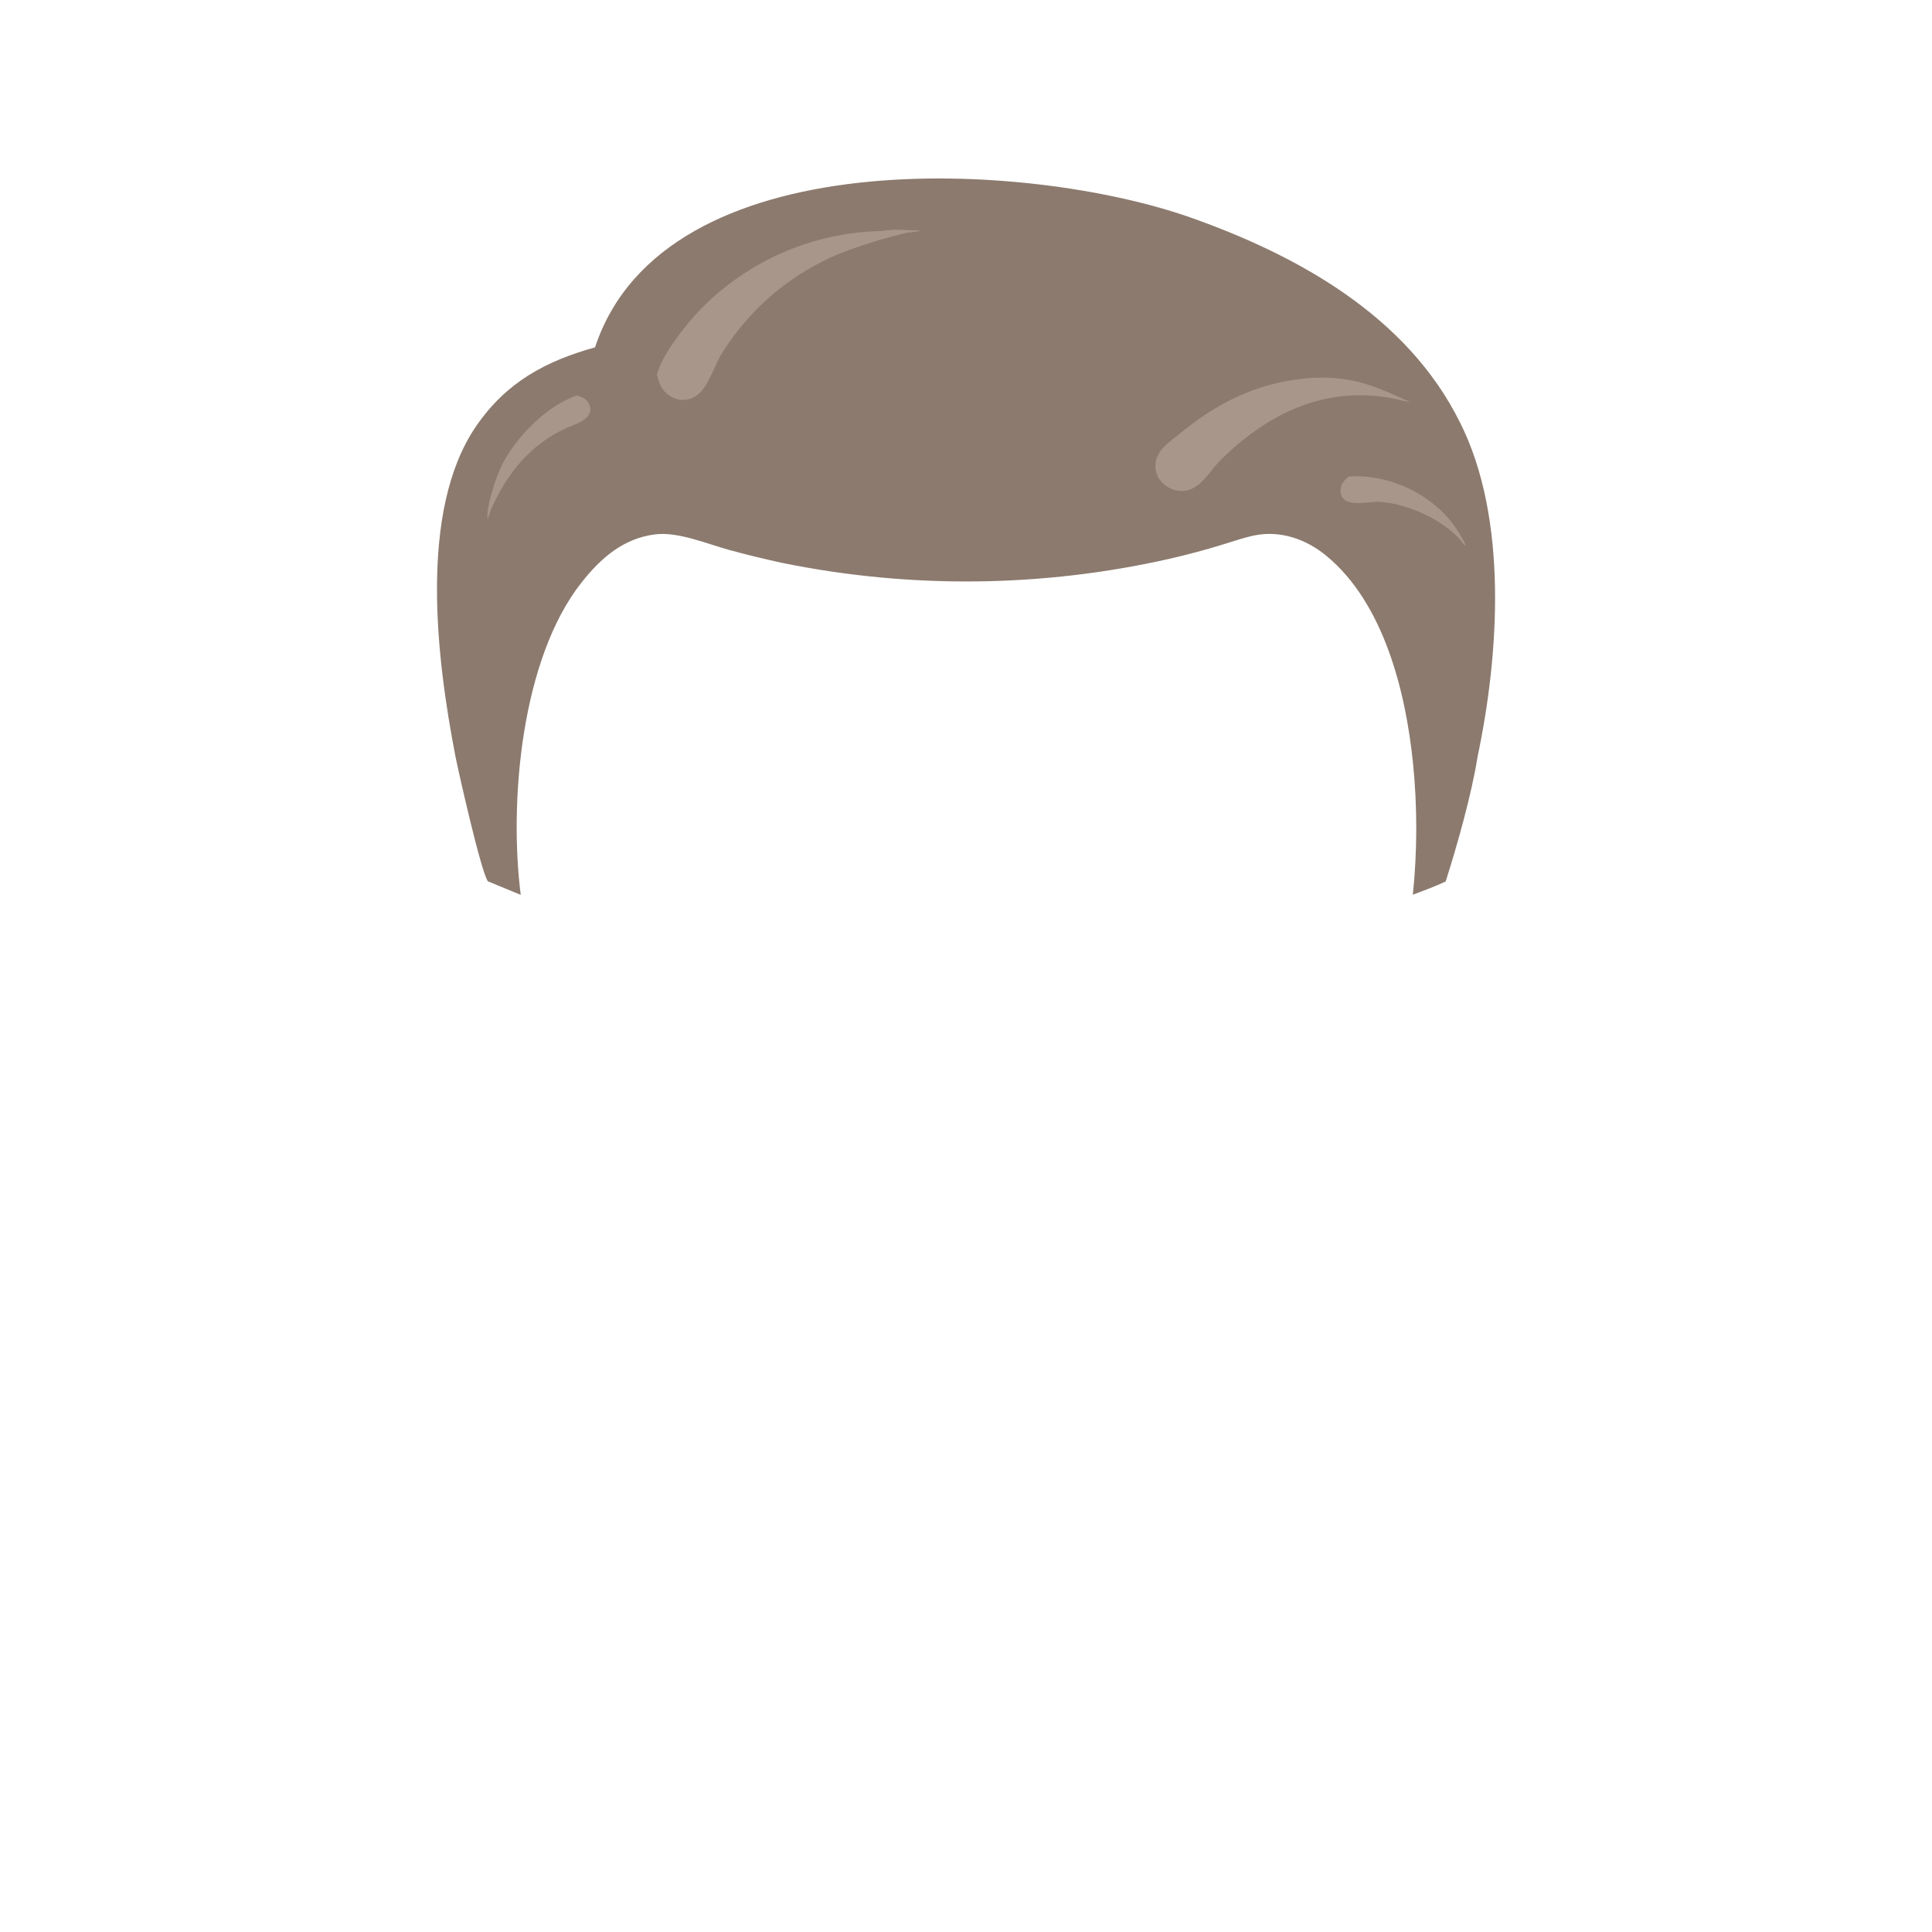
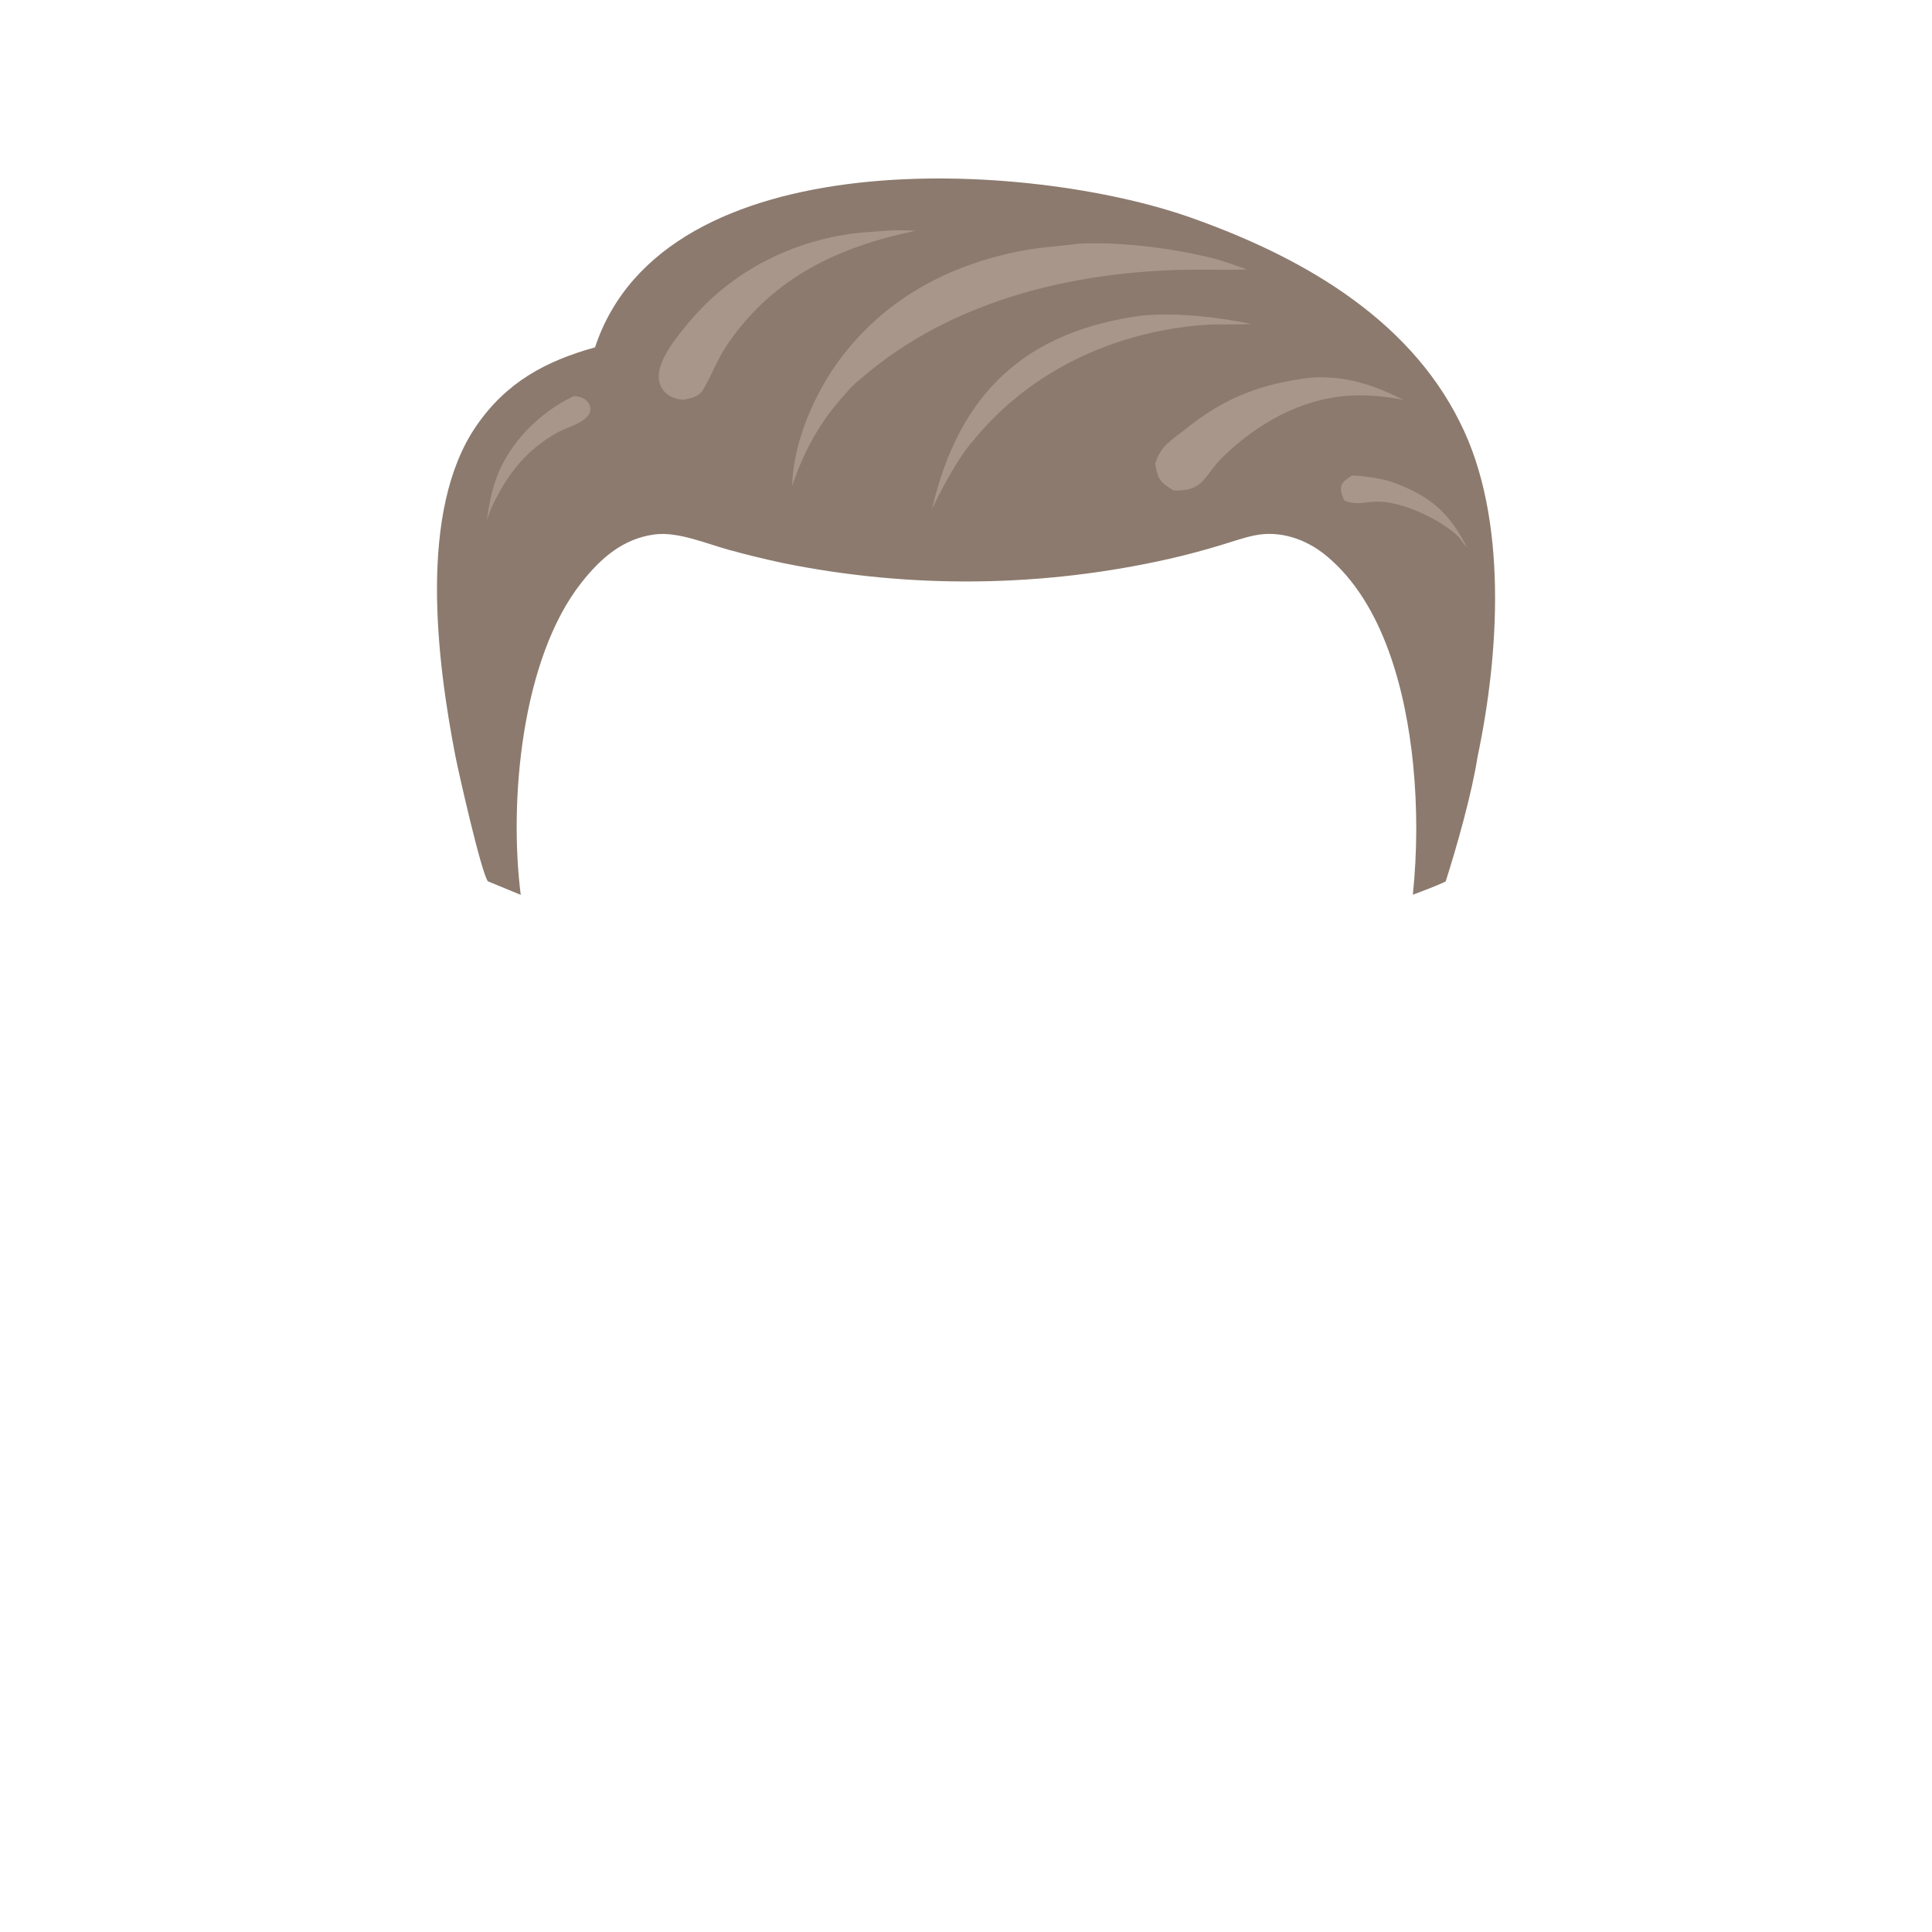
<svg xmlns="http://www.w3.org/2000/svg" version="1.1" viewBox="0 0 2048 2048" width="1024" height="1024">
  <path transform="translate(0,0)" fill="rgb(140,122,110)" d="M 630.766 368.197 C 703.811 146.956 1091.28 170.194 1262.18 230.638 C 1375.81 270.828 1491.58 334.878 1547.51 447.539 C 1598.93 549.19 1589.12 694.053 1566.28 802.17 C 1560.21 841.174 1544.41 897.009 1532.46 934.406 C 1522.33 939.252 1508.22 944.451 1497.67 948.465 C 1502.45 902.162 1502.51 855.495 1497.87 809.179 C 1490.17 733.639 1467.13 639.528 1405.85 589.051 C 1384.51 571.476 1357.12 561.982 1329.74 567.569 C 1318.84 569.794 1306.11 574.203 1295.2 577.515 C 1277.27 583.004 1259.15 587.863 1240.88 592.081 C 1105.57 622.841 965.253 624.419 829.283 596.711 C 810.289 592.622 791.411 588.008 772.672 582.875 C 748.776 576.265 718.834 563.481 694.601 566.451 C 660.621 570.617 636.708 591.799 616.391 617.547 C 552.538 698.465 539.431 849.774 551.999 948.592 C 540.372 943.865 528.77 939.079 517.191 934.235 C 510.016 924.793 485.525 816.04 482.686 801.215 C 463.092 700.009 443.029 541.508 504.803 451.638 C 536.638 405.324 578.055 382.866 630.766 368.197 z" />
-   <path transform="translate(0,0)" fill="rgb(168,150,138)" d="M 934.519 244.894 C 945.321 242.849 964.798 244.08 976.265 244.609 C 971.453 245.338 966.633 246.003 961.803 246.604 C 942.282 251.175 923.031 256.831 904.139 263.546 C 845.944 283.706 796.554 323.447 764.407 375.98 C 755.077 391.527 749.39 417.336 731.321 422.844 C 724.756 424.853 717.653 424.05 711.703 420.627 C 701.788 415.039 698.93 407.262 696.347 397.24 C 701.325 376.473 726.463 344.752 741.524 329.02 C 792.175 276.525 861.585 246.27 934.519 244.894 z" />
-   <path transform="translate(0,0)" fill="rgb(168,150,138)" d="M 934.519 244.894 C 945.321 242.849 964.798 244.08 976.265 244.609 C 971.453 245.338 966.633 246.003 961.803 246.604 L 960.947 245.268 C 954.932 244.374 941.544 244.956 934.519 244.894 z" />
-   <path transform="translate(0,0)" fill="rgb(168,150,138)" d="M 1392.84 400.411 C 1436.09 398.998 1457.78 409.575 1494.92 426.251 C 1486.62 424.986 1478.37 422.434 1469.65 421.11 C 1400.4 410.6 1342.68 439.665 1293.83 487.711 C 1281.65 500.145 1272.84 518.127 1255.88 520.234 C 1248.16 521.134 1240.42 518.823 1234.45 513.843 C 1228.94 509.292 1225.38 503.173 1224.84 495.987 C 1223.46 477.647 1240.82 467.811 1253.02 457.821 C 1294.63 423.752 1338.79 403.701 1392.84 400.411 z" />
-   <path transform="translate(0,0)" fill="rgb(168,150,138)" d="M 611.693 419.186 C 617.506 421.007 622.208 423.005 624.665 428.885 C 630.875 443.746 609.664 449.667 601.481 453.248 C 562.142 470.463 535.611 503.859 519.438 542.755 C 518.64 544.806 517.648 548.54 516.984 550.781 C 514.747 538.193 526.214 504.422 532.156 492.678 C 546.917 463.502 580.219 429.372 611.693 419.186 z" />
-   <path transform="translate(0,0)" fill="rgb(168,150,138)" d="M 1429.61 505.14 C 1474.67 502.02 1523.24 526.137 1546.44 564.607 C 1548.94 568.751 1552.34 573.67 1553.6 578.327 C 1550.82 576.713 1551.33 576.774 1549.34 573.972 L 1548.72 573.082 C 1529.56 550.86 1492.53 534.157 1463.32 532.011 C 1450.83 531.093 1421.28 540.127 1421.05 520.081 C 1420.97 513.187 1424.75 509.305 1429.61 505.14 z" />
+   <path transform="translate(0,0)" fill="rgb(168,150,138)" d="M 1143.12 258.321 C 1188.92 256.119 1243.31 263.025 1287.91 274.358 C 1298.08 276.942 1311.65 282.162 1321.98 285.703 C 1308.11 286.064 1293.76 286.024 1279.87 285.879 C 1149.23 284.516 1011.06 314.967 911.04 402.723 C 903.666 408.311 899.111 414.197 893.046 420.974 C 868.274 448.65 851.378 480.101 839.76 515.232 C 840.534 468.952 863.987 415.436 891.863 378.776 C 938.816 317.026 1004.42 281.642 1079.63 266.499 C 1102.44 261.905 1120.96 261.38 1143.12 258.321 z" />
+   <path transform="translate(0,0)" fill="rgb(168,150,138)" d="M 941.637 244.406 C 949.204 243.757 963.502 244.19 970.859 244.549 C 969.948 244.729 969.04 244.918 968.133 245.117 C 888.048 262.371 820.98 293.627 772.652 362.753 C 760.574 380.028 755.674 395.353 745.427 412.996 C 741.092 420.459 732.495 422.137 724.589 423.77 C 719.477 423.454 712.039 421.651 707.881 418.388 C 682.168 398.208 714.765 360.452 729.662 342.393 C 772.731 290.188 834.647 257.341 901.463 247.914 C 914.614 246.058 928.265 245.565 941.637 244.406 z" />
+   <path transform="translate(0,0)" fill="rgb(168,150,138)" d="M 1389.63 400.316 C 1426.74 397.999 1455.72 407.877 1487.97 423.977 C 1472.59 420.764 1456.93 419.115 1441.23 419.055 C 1384.13 419.15 1332.47 447.909 1293.03 487.688 C 1274.76 507.697 1274.88 520.625 1244.09 519.925 C 1229.38 511.125 1227.17 507.576 1224.54 491.416 C 1230.9 471.587 1241.7 467.008 1257.03 454.618 C 1298.46 421.132 1337.61 406.594 1389.63 400.316 z" />
+   <path transform="translate(0,0)" fill="rgb(168,150,138)" d="M 1211.65 334.327 C 1250.96 331.431 1287.9 335.812 1326.32 343.358 C 1309.07 344.581 1292.99 343.117 1275.3 344.5 C 1181.5 351.836 1092.09 392.769 1031.71 467.026 C 1015.93 484.513 998.059 518.422 987.929 539.675 C 1016.45 417.042 1086.68 350.868 1211.65 334.327 z" />
+   <path transform="translate(0,0)" fill="rgb(168,150,138)" d="M 608.375 419.948 C 616.345 419.817 624.762 424.356 625.723 432.364 C 627.419 446.496 601.552 452.645 591.67 458.057 C 557.914 476.543 537.43 503.043 521.231 537.644 C 519.697 540.694 517.259 548.202 515.999 551.731 C 518.539 534.965 520.749 521.296 526.799 505.138 C 540.429 468.735 573.275 436.052 608.375 419.948 z" />
+   <path transform="translate(0,0)" fill="rgb(168,150,138)" d="M 1432.97 504.141 C 1441.55 503.651 1466.98 507.809 1475.19 510.776 C 1515.97 525.514 1536.05 542.973 1555.39 580.725 C 1552.06 577.033 1549.47 573.404 1546.51 569.428 C 1528.26 551.095 1486.18 531.201 1459.35 531.745 C 1445.44 532.027 1438.54 535.803 1425.16 530.785 C 1418.84 516.974 1419.75 512.38 1432.97 504.141 z" />
</svg>
